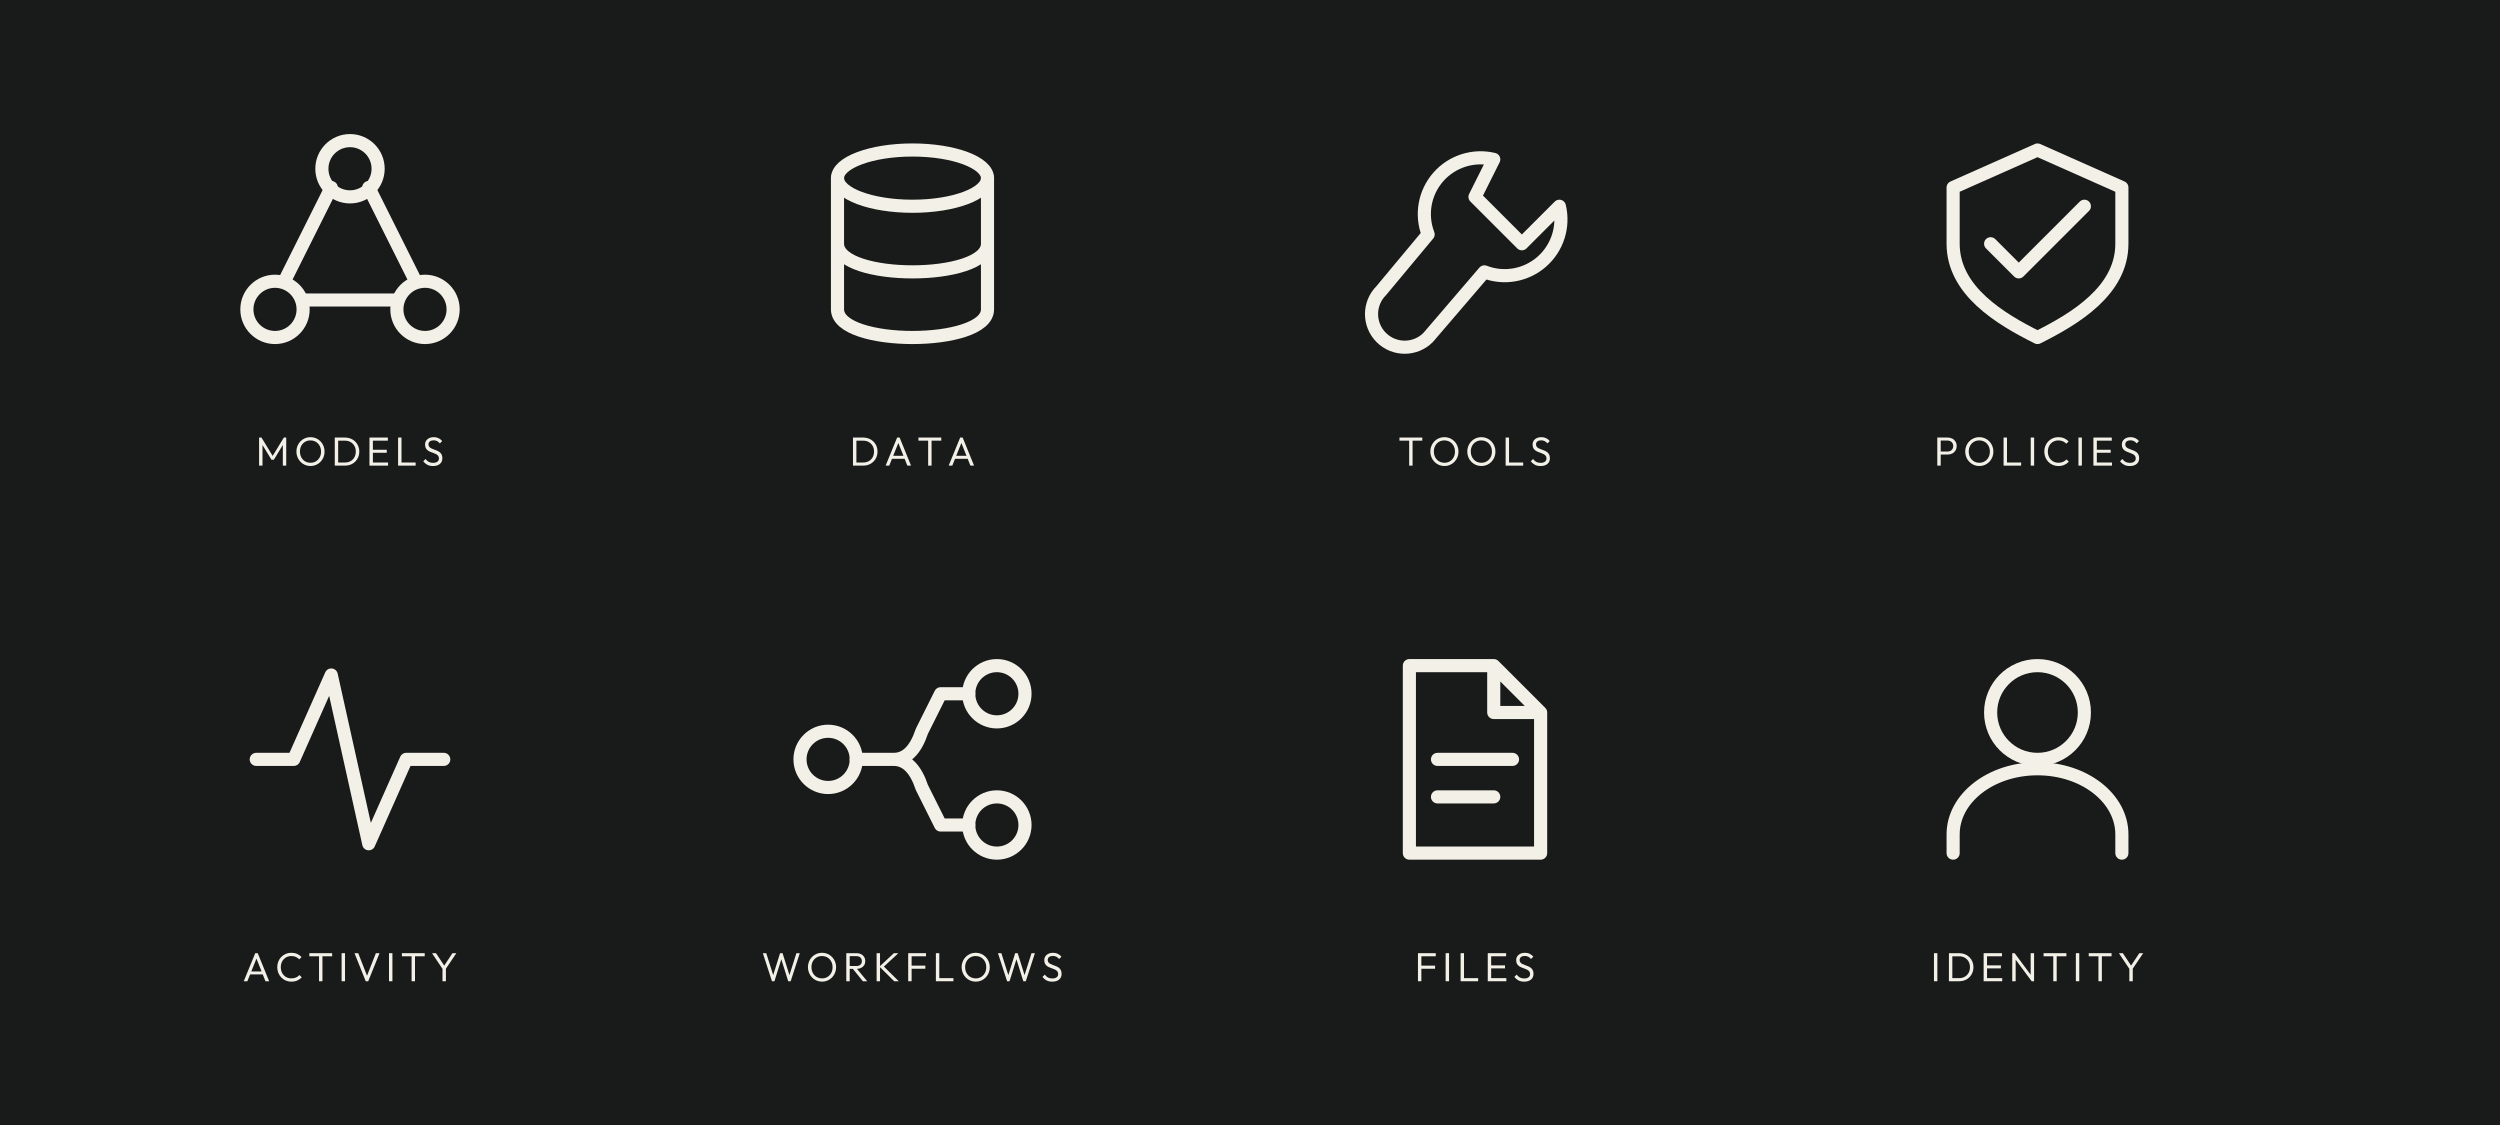
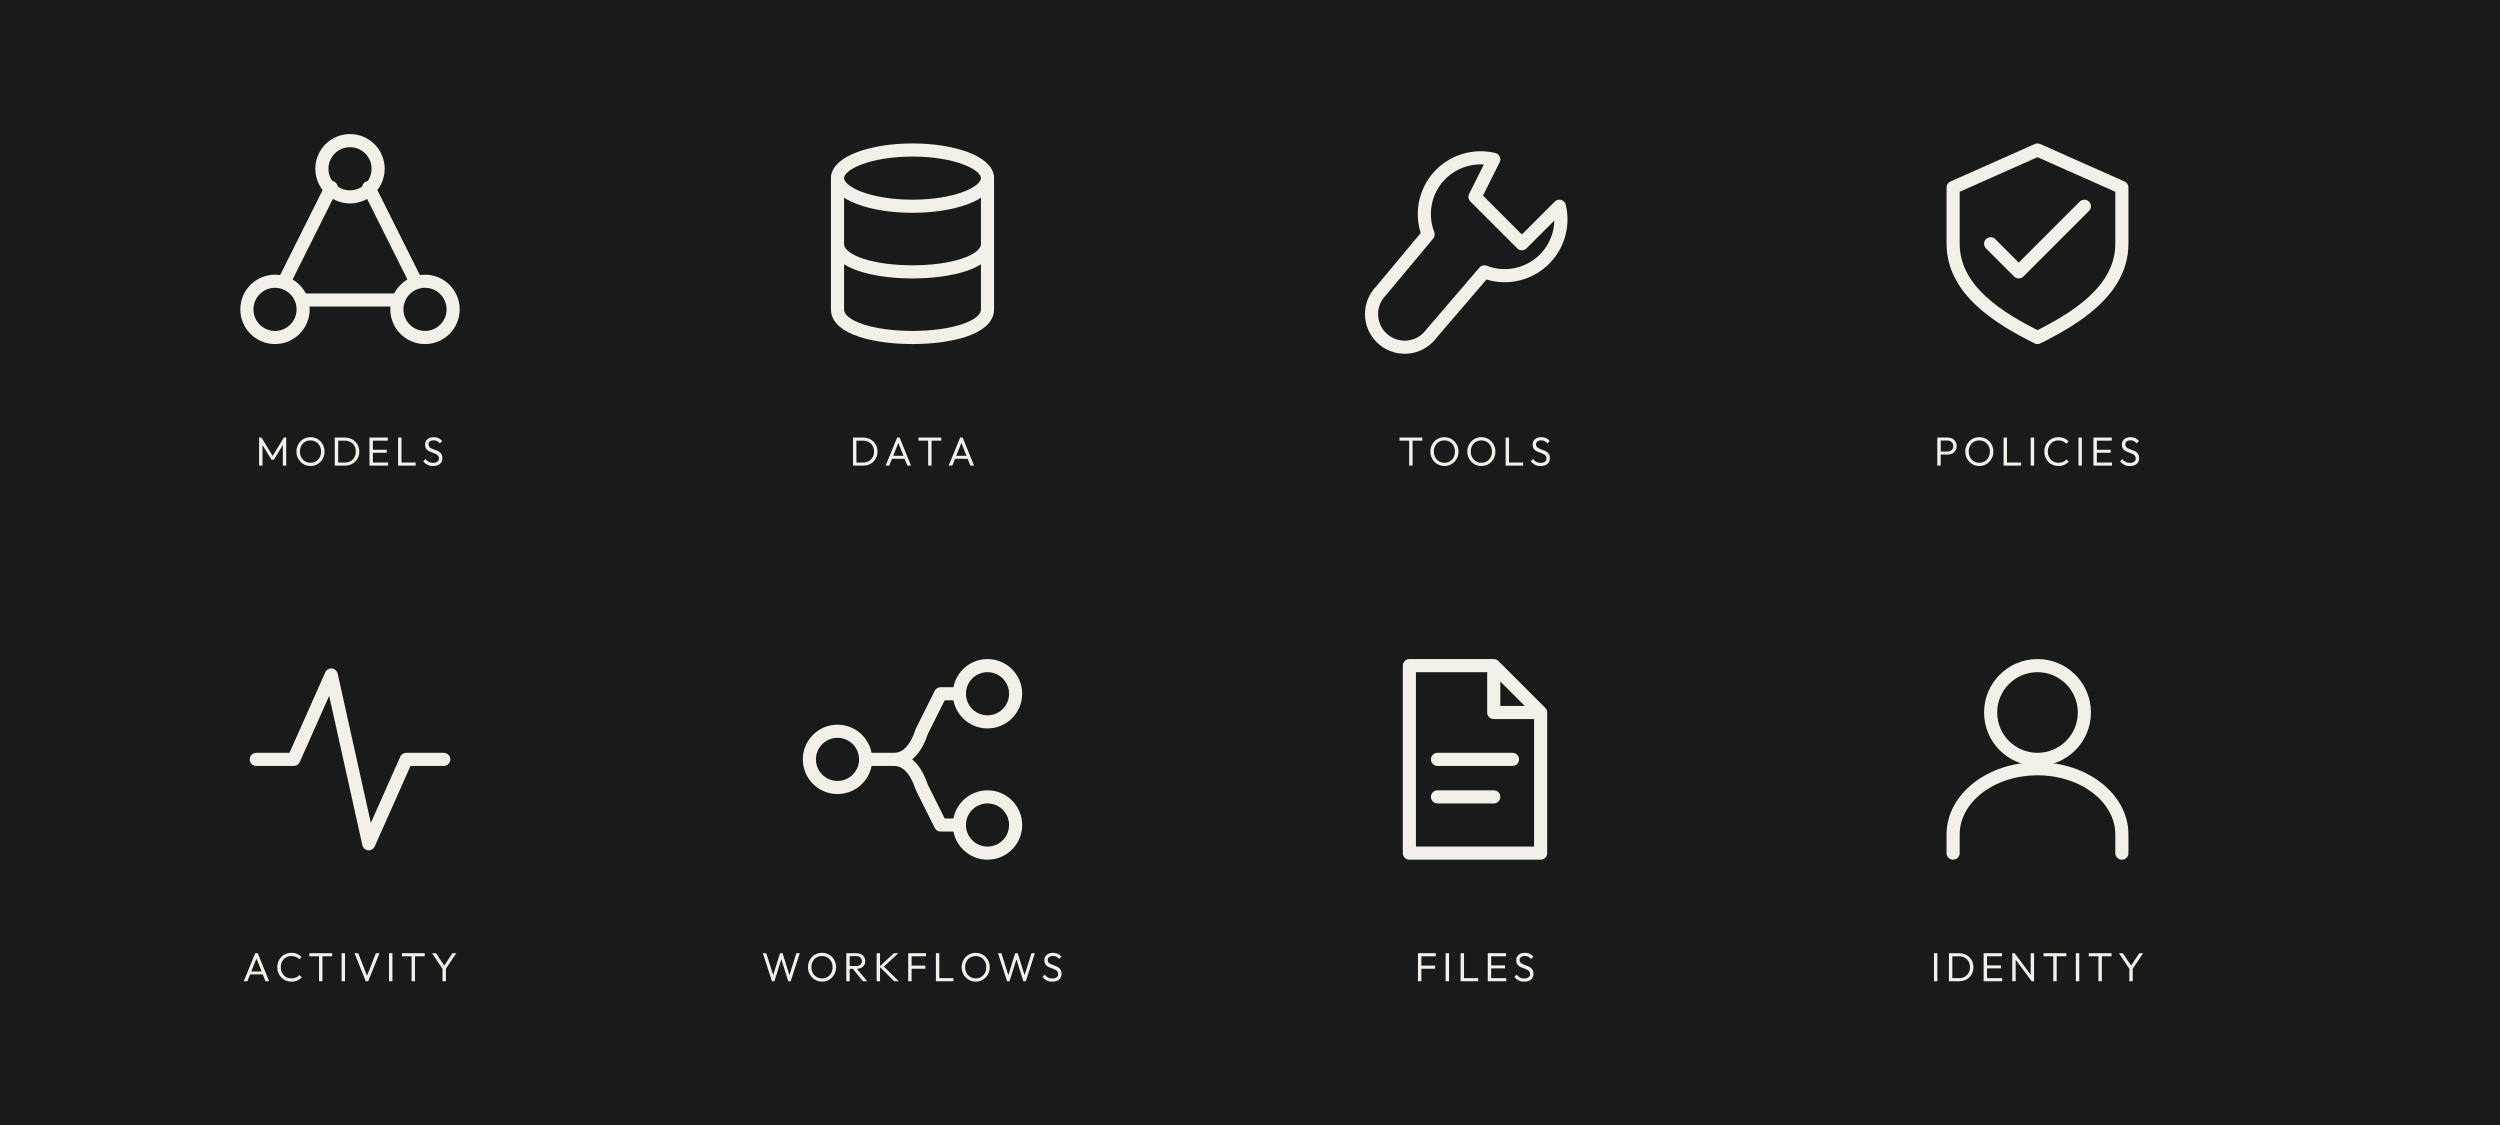
<svg xmlns="http://www.w3.org/2000/svg" width="800" height="360" viewBox="0 0 800 360" role="img" aria-labelledby="title">
  <rect width="800" height="360" fill="#191b1a" />
  <g color="#f3f0e7" transform="translate(76 42) scale(3)">
    <g fill="none" stroke="currentColor" stroke-width="1.4" stroke-linecap="round" stroke-linejoin="round">
      <path d="M10 6 5 16 M14 6 19 16 M7 18h10" />
      <circle cx="12" cy="4" r="3" />
      <circle cx="4" cy="19" r="3" />
      <circle cx="20" cy="19" r="3" />
    </g>
  </g>
  <g fill="#f3f0e7" aria-label="MODELS">
    <path transform="translate(81.808 149) scale(0.013 -0.013)" d="M84.62 0V691H143.62L439.12 205.62H398.38L693.88 691H752.88V0H669V544.5L688.25 539.38L448.25 145.38H389.25L149.25 539.38L168.5 544.5V0Z" />
    <path transform="translate(94.202 149) scale(0.013 -0.013)" d="M398 -10Q324.5 -10 261.19 17.44Q197.88 44.88 150.38 93.81Q102.88 142.75 76.31 207.5Q49.75 272.25 49.75 346.5Q49.75 421.12 76.12 485.38Q102.5 549.62 149.69 598.19Q196.88 646.75 259.69 673.88Q322.5 701 396 701Q469.5 701 532.5 673.88Q595.5 646.75 642.81 598.19Q690.12 549.62 716.69 484.88Q743.25 420.12 743.25 345.5Q743.25 271.25 716.88 206.5Q690.5 141.75 643.31 93.31Q596.12 44.88 533.5 17.44Q470.88 -10 398 -10ZM396 70.38Q472.25 70.38 530.81 106.12Q589.38 141.88 623.06 204.19Q656.75 266.5 656.75 346.5Q656.75 406 637.38 456Q618 506 583 543.06Q548 580.12 500.56 600.38Q453.12 620.62 396 620.62Q320.38 620.62 261.81 585.38Q203.25 550.12 169.75 488.31Q136.25 426.5 136.25 346.5Q136.25 287 155.62 236.19Q175 185.38 209.69 148.44Q244.38 111.5 292.12 90.94Q339.88 70.38 396 70.38Z" />
    <path transform="translate(106.024 149) scale(0.013 -0.013)" d="M138.12 0V76.88H336Q414.75 76.88 474.88 111.25Q535 145.62 568.69 206.38Q602.38 267.12 602.38 346.5Q602.38 424.88 568.38 485.31Q534.38 545.75 474.25 579.94Q414.12 614.12 336 614.12H139.62V691H337.88Q413.5 691 477.38 665.06Q541.25 639.12 588.81 592.56Q636.38 546 662.62 483.06Q688.88 420.12 688.88 345.5Q688.88 271.88 662.62 208.62Q636.38 145.38 589.31 98.62Q542.25 51.88 478.38 25.94Q414.5 0 339.88 0ZM84.62 0V691H168.5V0Z" />
    <path transform="translate(117.131 149) scale(0.013 -0.013)" d="M84.62 0V691H168.5V0ZM140.75 0V76.5H542.12V0ZM140.75 316.75V390.38H509.62V316.75ZM140.75 614.5V691H536.75V614.5Z" />
    <path transform="translate(126.288 149) scale(0.013 -0.013)" d="M84.62 0V691H168.5V0ZM140.75 0V76.5H516.5V0Z" />
    <path transform="translate(134.977 149) scale(0.013 -0.013)" d="M276.25 -10Q195.12 -10 137.12 20.19Q79.12 50.38 35 106.5L92.38 163.5Q126.25 115.88 171.12 92Q216 68.12 279.5 68.12Q343.5 68.12 382.69 96.62Q421.88 125.12 421.88 175.38Q421.88 215.25 403.31 240.44Q384.75 265.62 354.31 281.81Q323.88 298 287.44 310.62Q251 323.25 214.56 337.75Q178.12 352.25 147.69 374.06Q117.25 395.88 98.69 430.31Q80.12 464.75 80.12 518Q80.12 575.12 108 616Q135.88 656.88 184.12 678.94Q232.38 701 293.38 701Q360.88 701 414.06 674.75Q467.25 648.5 502 604.62L444.62 547.62Q413.12 585 376.5 603.94Q339.88 622.88 291.5 622.88Q233.5 622.88 198.94 596.62Q164.38 570.38 164.38 523.38Q164.38 486.5 182.94 463.62Q201.5 440.75 231.94 425.38Q262.38 410 298.81 397.44Q335.25 384.88 371.69 369.88Q408.12 354.88 438.56 331.94Q469 309 487.56 272.94Q506.12 236.88 506.12 182Q506.12 91.38 444.12 40.69Q382.12 -10 276.25 -10Z" />
  </g>
  <g color="#f3f0e7" transform="translate(256 42) scale(3)">
    <g fill="none" stroke="currentColor" stroke-width="1.4" stroke-linecap="round" stroke-linejoin="round">
      <ellipse cx="12" cy="5" rx="8" ry="3" />
      <path d="M4 5v14c0 4 16 4 16 0V5 M4 12c0 4 16 4 16 0" />
    </g>
  </g>
  <g fill="#f3f0e7" aria-label="DATA">
    <path transform="translate(271.856 149) scale(0.013 -0.013)" d="M138.12 0V76.88H336Q414.75 76.88 474.88 111.25Q535 145.62 568.69 206.38Q602.38 267.12 602.38 346.5Q602.38 424.88 568.38 485.31Q534.38 545.75 474.25 579.94Q414.12 614.12 336 614.12H139.62V691H337.88Q413.5 691 477.38 665.06Q541.25 639.12 588.81 592.56Q636.38 546 662.62 483.06Q688.88 420.12 688.88 345.5Q688.88 271.88 662.62 208.62Q636.38 145.38 589.31 98.62Q542.25 51.88 478.38 25.94Q414.5 0 339.88 0ZM84.62 0V691H168.5V0Z" />
    <path transform="translate(282.962 149) scale(0.013 -0.013)" d="M33.75 0 316.88 691H378.12L659.25 0H568.62L330.75 597.38H362.62L122.75 0ZM165.62 168V241.38H528.38V168Z" />
    <path transform="translate(293.471 149) scale(0.013 -0.013)" d="M272.25 0V671.38H356.12V0ZM33.38 614.5V691H595V614.5Z" />
    <path transform="translate(303.135 149) scale(0.013 -0.013)" d="M33.75 0 316.88 691H378.12L659.25 0H568.62L330.75 597.38H362.62L122.75 0ZM165.62 168V241.38H528.38V168Z" />
  </g>
  <g color="#f3f0e7" transform="translate(436 42) scale(3)">
    <g fill="none" stroke="currentColor" stroke-width="1.4" stroke-linecap="round" stroke-linejoin="round">
      <path d="M14 3a6 6 0 0 0-7 8L2 17a3 3 0 0 0 5 5l6-7a6 6 0 0 0 8-7l-4 4-5-5Z" />
    </g>
  </g>
  <g fill="#f3f0e7" aria-label="TOOLS">
    <path transform="translate(447.394 149) scale(0.013 -0.013)" d="M272.25 0V671.38H356.12V0ZM33.38 614.5V691H595V614.5Z" />
    <path transform="translate(457.058 149) scale(0.013 -0.013)" d="M398 -10Q324.5 -10 261.19 17.44Q197.88 44.88 150.38 93.81Q102.88 142.75 76.31 207.5Q49.75 272.25 49.75 346.5Q49.75 421.12 76.12 485.38Q102.5 549.62 149.69 598.19Q196.88 646.75 259.69 673.88Q322.5 701 396 701Q469.5 701 532.5 673.88Q595.5 646.75 642.81 598.19Q690.12 549.62 716.69 484.88Q743.25 420.12 743.25 345.5Q743.25 271.25 716.88 206.5Q690.5 141.75 643.31 93.31Q596.12 44.88 533.5 17.44Q470.88 -10 398 -10ZM396 70.38Q472.25 70.38 530.81 106.12Q589.38 141.88 623.06 204.19Q656.75 266.5 656.75 346.5Q656.75 406 637.38 456Q618 506 583 543.06Q548 580.12 500.56 600.38Q453.12 620.62 396 620.62Q320.38 620.62 261.81 585.38Q203.25 550.12 169.75 488.31Q136.25 426.5 136.25 346.5Q136.25 287 155.62 236.19Q175 185.38 209.69 148.44Q244.38 111.5 292.12 90.94Q339.88 70.38 396 70.38Z" />
    <path transform="translate(468.880 149) scale(0.013 -0.013)" d="M398 -10Q324.5 -10 261.19 17.44Q197.88 44.88 150.38 93.81Q102.88 142.75 76.31 207.5Q49.75 272.25 49.75 346.5Q49.75 421.12 76.12 485.38Q102.5 549.62 149.69 598.19Q196.88 646.75 259.69 673.88Q322.5 701 396 701Q469.5 701 532.5 673.88Q595.5 646.75 642.81 598.19Q690.12 549.62 716.69 484.88Q743.25 420.12 743.25 345.5Q743.25 271.25 716.88 206.5Q690.5 141.75 643.31 93.31Q596.12 44.88 533.5 17.44Q470.88 -10 398 -10ZM396 70.38Q472.25 70.38 530.81 106.12Q589.38 141.88 623.06 204.19Q656.75 266.5 656.75 346.5Q656.75 406 637.38 456Q618 506 583 543.06Q548 580.12 500.56 600.38Q453.12 620.62 396 620.62Q320.38 620.62 261.81 585.38Q203.25 550.12 169.75 488.31Q136.25 426.5 136.25 346.5Q136.25 287 155.62 236.19Q175 185.38 209.69 148.44Q244.38 111.5 292.12 90.94Q339.88 70.38 396 70.38Z" />
    <path transform="translate(480.702 149) scale(0.013 -0.013)" d="M84.62 0V691H168.5V0ZM140.75 0V76.5H516.5V0Z" />
    <path transform="translate(489.391 149) scale(0.013 -0.013)" d="M276.25 -10Q195.12 -10 137.12 20.19Q79.12 50.38 35 106.5L92.38 163.5Q126.25 115.88 171.12 92Q216 68.12 279.5 68.12Q343.5 68.12 382.69 96.62Q421.88 125.12 421.88 175.38Q421.88 215.25 403.31 240.44Q384.75 265.62 354.31 281.81Q323.88 298 287.44 310.62Q251 323.25 214.56 337.75Q178.12 352.25 147.69 374.06Q117.25 395.88 98.69 430.31Q80.12 464.75 80.12 518Q80.12 575.12 108 616Q135.88 656.88 184.12 678.94Q232.38 701 293.38 701Q360.88 701 414.06 674.75Q467.25 648.5 502 604.62L444.62 547.62Q413.12 585 376.5 603.94Q339.88 622.88 291.5 622.88Q233.5 622.88 198.94 596.62Q164.38 570.38 164.38 523.38Q164.38 486.5 182.94 463.62Q201.5 440.75 231.94 425.38Q262.38 410 298.81 397.44Q335.25 384.88 371.69 369.88Q408.12 354.88 438.56 331.94Q469 309 487.56 272.94Q506.12 236.88 506.12 182Q506.12 91.38 444.12 40.69Q382.12 -10 276.25 -10Z" />
  </g>
  <g color="#f3f0e7" transform="translate(616 42) scale(3)">
    <g fill="none" stroke="currentColor" stroke-width="1.4" stroke-linecap="round" stroke-linejoin="round">
      <path d="M12 2 3 6v6c0 5 5 8 9 10 4-2 9-5 9-10V6Z M7 12l3 3 7-7" />
    </g>
  </g>
  <g fill="#f3f0e7" aria-label="POLICIES">
    <path transform="translate(618.832 149) scale(0.013 -0.013)" d="M140 273V346.38H335.62Q376.59 346.38 408.55 362.81Q440.5 379.25 458.94 409.67Q477.38 440.08 477.38 482Q477.38 523.92 458.94 554.33Q440.5 584.75 408.55 601.19Q376.59 617.62 335.62 617.62H140V691H341.25Q404.25 691 453.94 665.12Q503.62 639.25 532.62 592.43Q561.62 545.62 561.62 482.12Q561.62 418.62 532.62 371.69Q503.62 324.75 453.94 298.88Q404.25 273 341.25 273ZM84.62 0V691H168.5V0Z" />
    <path transform="translate(628.223 149) scale(0.013 -0.013)" d="M398 -10Q324.5 -10 261.19 17.44Q197.88 44.88 150.38 93.81Q102.88 142.75 76.31 207.5Q49.75 272.25 49.75 346.5Q49.75 421.12 76.12 485.38Q102.5 549.62 149.69 598.19Q196.88 646.75 259.69 673.88Q322.5 701 396 701Q469.5 701 532.5 673.88Q595.5 646.75 642.81 598.19Q690.12 549.62 716.69 484.88Q743.25 420.12 743.25 345.5Q743.25 271.25 716.88 206.5Q690.5 141.75 643.31 93.31Q596.12 44.88 533.5 17.44Q470.88 -10 398 -10ZM396 70.38Q472.25 70.38 530.81 106.12Q589.38 141.88 623.06 204.19Q656.75 266.5 656.75 346.5Q656.75 406 637.38 456Q618 506 583 543.06Q548 580.12 500.56 600.38Q453.12 620.62 396 620.62Q320.38 620.62 261.81 585.38Q203.25 550.12 169.75 488.31Q136.25 426.5 136.25 346.5Q136.25 287 155.62 236.19Q175 185.38 209.69 148.44Q244.38 111.5 292.12 90.94Q339.88 70.38 396 70.38Z" />
    <path transform="translate(640.045 149) scale(0.013 -0.013)" d="M84.62 0V691H168.5V0ZM140.75 0V76.5H516.5V0Z" />
    <path transform="translate(648.734 149) scale(0.013 -0.013)" d="M84.62 0V691H168.5V0Z" />
    <path transform="translate(653.523 149) scale(0.013 -0.013)" d="M398.12 -10Q323.62 -10 260.06 17.12Q196.5 44.25 149.25 93.19Q102 142.12 76.19 206.88Q50.38 271.62 50.38 345.88Q50.38 420.5 76 485.06Q101.62 549.62 148.69 597.88Q195.75 646.12 258.94 673.56Q322.12 701 396.25 701Q476.75 701 539.12 673Q601.5 645 648.75 596.25L591.38 538.88Q557 577.38 507.62 599Q458.25 620.62 396.25 620.62Q339.75 620.62 292.44 600.38Q245.12 580.12 210.06 543.06Q175 506 155.94 455.69Q136.88 405.38 136.88 345.88Q136.88 286.38 156.12 235.88Q175.38 185.38 210.25 148.12Q245.12 110.88 292.81 90.62Q340.5 70.38 397 70.38Q462.5 70.38 512.25 92.5Q562 114.62 596.38 153.12L653.75 95.75Q606.88 46.38 542.62 18.19Q478.38 -10 398.12 -10Z" />
    <path transform="translate(664.006 149) scale(0.013 -0.013)" d="M84.62 0V691H168.5V0Z" />
    <path transform="translate(668.795 149) scale(0.013 -0.013)" d="M84.62 0V691H168.5V0ZM140.75 0V76.5H542.12V0ZM140.75 316.75V390.38H509.62V316.75ZM140.75 614.5V691H536.75V614.5Z" />
    <path transform="translate(677.952 149) scale(0.013 -0.013)" d="M276.25 -10Q195.12 -10 137.12 20.19Q79.12 50.38 35 106.5L92.38 163.5Q126.25 115.88 171.12 92Q216 68.12 279.5 68.12Q343.5 68.12 382.69 96.62Q421.88 125.12 421.88 175.38Q421.88 215.25 403.31 240.44Q384.75 265.62 354.31 281.81Q323.88 298 287.44 310.62Q251 323.25 214.56 337.75Q178.12 352.25 147.69 374.06Q117.25 395.88 98.69 430.31Q80.12 464.75 80.12 518Q80.12 575.12 108 616Q135.88 656.88 184.12 678.94Q232.38 701 293.38 701Q360.88 701 414.06 674.75Q467.25 648.5 502 604.62L444.62 547.62Q413.12 585 376.5 603.94Q339.88 622.88 291.5 622.88Q233.5 622.88 198.94 596.62Q164.38 570.38 164.38 523.38Q164.38 486.5 182.94 463.62Q201.5 440.75 231.94 425.38Q262.38 410 298.81 397.44Q335.25 384.88 371.69 369.88Q408.12 354.88 438.56 331.94Q469 309 487.56 272.94Q506.12 236.88 506.12 182Q506.12 91.38 444.12 40.69Q382.12 -10 276.25 -10Z" />
  </g>
  <g color="#f3f0e7" transform="translate(76 207) scale(3)">
    <g fill="none" stroke="currentColor" stroke-width="1.4" stroke-linecap="round" stroke-linejoin="round">
      <path d="M2 12h4l4-9 4 18 4-9h4" />
    </g>
  </g>
  <g fill="#f3f0e7" aria-label="ACTIVITY">
    <path transform="translate(77.559 314) scale(0.013 -0.013)" d="M33.75 0 316.88 691H378.12L659.25 0H568.62L330.75 597.38H362.62L122.75 0ZM165.62 168V241.38H528.38V168Z" />
    <path transform="translate(88.068 314) scale(0.013 -0.013)" d="M398.12 -10Q323.62 -10 260.06 17.12Q196.5 44.25 149.25 93.19Q102 142.12 76.19 206.88Q50.38 271.62 50.38 345.88Q50.38 420.5 76 485.06Q101.62 549.62 148.69 597.88Q195.75 646.12 258.94 673.56Q322.12 701 396.25 701Q476.75 701 539.12 673Q601.5 645 648.75 596.25L591.38 538.88Q557 577.38 507.62 599Q458.25 620.62 396.25 620.62Q339.75 620.62 292.44 600.38Q245.12 580.12 210.06 543.06Q175 506 155.94 455.69Q136.88 405.38 136.88 345.88Q136.88 286.38 156.12 235.88Q175.38 185.38 210.25 148.12Q245.12 110.88 292.81 90.62Q340.5 70.38 397 70.38Q462.5 70.38 512.25 92.5Q562 114.62 596.38 153.12L653.75 95.75Q606.88 46.38 542.62 18.19Q478.38 -10 398.12 -10Z" />
    <path transform="translate(98.551 314) scale(0.013 -0.013)" d="M272.25 0V671.38H356.12V0ZM33.38 614.5V691H595V614.5Z" />
    <path transform="translate(108.215 314) scale(0.013 -0.013)" d="M84.62 0V691H168.5V0Z" />
    <path transform="translate(113.004 314) scale(0.013 -0.013)" d="M310 0 33.75 691H125L358 94H324.88L559.88 691H649.5L371.25 0Z" />
    <path transform="translate(123.383 314) scale(0.013 -0.013)" d="M84.62 0V691H168.5V0Z" />
    <path transform="translate(128.172 314) scale(0.013 -0.013)" d="M272.25 0V671.38H356.12V0ZM33.38 614.5V691H595V614.5Z" />
    <path transform="translate(137.835 314) scale(0.013 -0.013)" d="M304.75 283 31.75 691H129.5L353 353H310.5L535.12 691H630.5L355.5 283ZM289.5 0V340.38H373.38V0Z" />
  </g>
  <g color="#f3f0e7" transform="translate(256 207) scale(3)">
    <g fill="none" stroke="currentColor" stroke-width="1.4" stroke-linecap="round" stroke-linejoin="round">
-       <path d="M6 12h4q2 0 3-3l2-4h3 M10 12q2 0 3 3l2 4h3" />
-       <circle cx="3" cy="12" r="3" />
-       <circle cx="21" cy="5" r="3" />
-       <circle cx="21" cy="19" r="3" />
+       <path d="M7 12h3q2 0 3-3l2-4h2 M10 12q2 0 3 3l2 4h2" />
+       <circle cx="4" cy="12" r="3" />
+       <circle cx="20" cy="5" r="3" />
+       <circle cx="20" cy="19" r="3" />
    </g>
  </g>
  <g fill="#f3f0e7" aria-label="WORKFLOWS">
    <path transform="translate(243.653 314) scale(0.013 -0.013)" d="M259.75 0 35.38 691H118.75L302.25 111.88H277.88L458.88 691H520.5L701.88 111.88H677.12L861 691H944.38L720 0H659.5L477.88 577.75H501.5L320.25 0Z" />
    <path transform="translate(257.892 314) scale(0.013 -0.013)" d="M398 -10Q324.5 -10 261.19 17.44Q197.88 44.88 150.38 93.81Q102.88 142.75 76.31 207.5Q49.75 272.25 49.75 346.5Q49.75 421.12 76.12 485.38Q102.5 549.62 149.69 598.19Q196.88 646.75 259.69 673.88Q322.5 701 396 701Q469.5 701 532.5 673.88Q595.5 646.75 642.81 598.19Q690.12 549.62 716.69 484.88Q743.25 420.12 743.25 345.5Q743.25 271.25 716.88 206.5Q690.5 141.75 643.31 93.31Q596.12 44.88 533.5 17.44Q470.88 -10 398 -10ZM396 70.38Q472.25 70.38 530.81 106.12Q589.38 141.88 623.06 204.19Q656.75 266.5 656.75 346.5Q656.75 406 637.38 456Q618 506 583 543.06Q548 580.12 500.56 600.38Q453.12 620.62 396 620.62Q320.38 620.62 261.81 585.38Q203.25 550.12 169.75 488.31Q136.25 426.5 136.25 346.5Q136.25 287 155.62 236.19Q175 185.38 209.69 148.44Q244.38 111.5 292.12 90.94Q339.88 70.38 396 70.38Z" />
    <path transform="translate(269.714 314) scale(0.013 -0.013)" d="M140 304.88V375.12H333.88Q398.12 375.12 432.69 407.88Q467.25 440.62 467.25 496.38Q467.25 549.38 433 583.5Q398.75 617.62 334.5 617.62H140V691H335.75Q402.12 691 450.62 666Q499.12 641 525.31 597.38Q551.5 553.75 551.5 497.62Q551.5 439.62 525.31 396.31Q499.12 353 450.62 328.94Q402.12 304.88 335.75 304.88ZM84.62 0V691H168.5V0ZM492.62 0 237.88 314.5 317.88 341.12 599.38 0Z" />
    <path transform="translate(279.417 314) scale(0.013 -0.013)" d="M517.38 0 154.38 360.12 509.62 691H619.88L238.75 338.25V385.5L629.88 0ZM84.62 0V691H168.5V0Z" />
    <path transform="translate(289.523 314) scale(0.013 -0.013)" d="M84.62 0V691H168.5V0ZM140.75 307.88V384.38H506.12V307.88ZM140.75 614.5V691H523.12V614.5Z" />
    <path transform="translate(298.381 314) scale(0.013 -0.013)" d="M84.62 0V691H168.5V0ZM140.75 0V76.5H516.5V0Z" />
    <path transform="translate(307.070 314) scale(0.013 -0.013)" d="M398 -10Q324.5 -10 261.19 17.44Q197.88 44.88 150.38 93.81Q102.88 142.75 76.31 207.5Q49.75 272.25 49.75 346.5Q49.75 421.12 76.12 485.38Q102.5 549.62 149.69 598.19Q196.88 646.75 259.69 673.88Q322.5 701 396 701Q469.5 701 532.5 673.88Q595.5 646.75 642.81 598.19Q690.12 549.62 716.69 484.88Q743.25 420.12 743.25 345.5Q743.25 271.25 716.88 206.5Q690.5 141.75 643.31 93.31Q596.12 44.88 533.5 17.44Q470.88 -10 398 -10ZM396 70.38Q472.25 70.38 530.81 106.12Q589.38 141.88 623.06 204.19Q656.75 266.5 656.75 346.5Q656.75 406 637.38 456Q618 506 583 543.06Q548 580.12 500.56 600.38Q453.12 620.62 396 620.62Q320.38 620.62 261.81 585.38Q203.25 550.12 169.75 488.31Q136.25 426.5 136.25 346.5Q136.25 287 155.62 236.19Q175 185.38 209.69 148.44Q244.38 111.5 292.12 90.94Q339.88 70.38 396 70.38Z" />
    <path transform="translate(318.892 314) scale(0.013 -0.013)" d="M259.75 0 35.38 691H118.75L302.25 111.88H277.88L458.88 691H520.5L701.88 111.88H677.12L861 691H944.38L720 0H659.5L477.88 577.75H501.5L320.25 0Z" />
    <path transform="translate(333.132 314) scale(0.013 -0.013)" d="M276.25 -10Q195.12 -10 137.12 20.19Q79.12 50.38 35 106.5L92.38 163.5Q126.25 115.88 171.12 92Q216 68.12 279.5 68.12Q343.5 68.12 382.69 96.62Q421.88 125.12 421.88 175.38Q421.88 215.25 403.31 240.44Q384.75 265.62 354.31 281.81Q323.88 298 287.44 310.62Q251 323.25 214.56 337.75Q178.12 352.25 147.69 374.06Q117.25 395.88 98.69 430.31Q80.12 464.75 80.12 518Q80.12 575.12 108 616Q135.88 656.88 184.12 678.94Q232.38 701 293.38 701Q360.88 701 414.06 674.75Q467.25 648.5 502 604.62L444.62 547.62Q413.12 585 376.5 603.94Q339.88 622.88 291.5 622.88Q233.5 622.88 198.94 596.62Q164.38 570.38 164.38 523.38Q164.38 486.5 182.94 463.62Q201.5 440.75 231.94 425.38Q262.38 410 298.81 397.44Q335.25 384.88 371.69 369.88Q408.12 354.88 438.56 331.94Q469 309 487.56 272.94Q506.12 236.88 506.12 182Q506.12 91.38 444.12 40.69Q382.12 -10 276.25 -10Z" />
  </g>
  <g color="#f3f0e7" transform="translate(436 207) scale(3)">
    <g fill="none" stroke="currentColor" stroke-width="1.4" stroke-linecap="round" stroke-linejoin="round">
      <path d="M14 2H5v20h14V7Z M14 2v5h5 M8 12h8 M8 16h6" />
    </g>
  </g>
  <g fill="#f3f0e7" aria-label="FILES">
    <path transform="translate(452.646 314) scale(0.013 -0.013)" d="M84.62 0V691H168.5V0ZM140.75 307.88V384.38H506.12V307.88ZM140.75 614.5V691H523.12V614.5Z" />
    <path transform="translate(461.504 314) scale(0.013 -0.013)" d="M84.62 0V691H168.5V0Z" />
    <path transform="translate(466.293 314) scale(0.013 -0.013)" d="M84.62 0V691H168.5V0ZM140.75 0V76.5H516.5V0Z" />
    <path transform="translate(474.982 314) scale(0.013 -0.013)" d="M84.62 0V691H168.5V0ZM140.75 0V76.5H542.12V0ZM140.75 316.75V390.38H509.62V316.75ZM140.75 614.5V691H536.75V614.5Z" />
    <path transform="translate(484.139 314) scale(0.013 -0.013)" d="M276.25 -10Q195.12 -10 137.12 20.19Q79.12 50.38 35 106.5L92.38 163.5Q126.25 115.88 171.12 92Q216 68.12 279.5 68.12Q343.5 68.12 382.69 96.62Q421.88 125.12 421.88 175.38Q421.88 215.25 403.31 240.44Q384.75 265.62 354.31 281.81Q323.88 298 287.44 310.62Q251 323.25 214.56 337.75Q178.12 352.25 147.69 374.06Q117.25 395.88 98.69 430.31Q80.12 464.75 80.12 518Q80.12 575.12 108 616Q135.88 656.88 184.12 678.94Q232.38 701 293.38 701Q360.88 701 414.06 674.75Q467.25 648.5 502 604.62L444.62 547.62Q413.12 585 376.5 603.94Q339.88 622.88 291.5 622.88Q233.5 622.88 198.94 596.62Q164.38 570.38 164.38 523.38Q164.38 486.5 182.94 463.62Q201.5 440.75 231.94 425.38Q262.38 410 298.81 397.44Q335.25 384.88 371.69 369.88Q408.12 354.88 438.56 331.94Q469 309 487.56 272.94Q506.12 236.88 506.12 182Q506.12 91.38 444.12 40.69Q382.12 -10 276.25 -10Z" />
  </g>
  <g color="#f3f0e7" transform="translate(616 207) scale(3)">
    <g fill="none" stroke="currentColor" stroke-width="1.4" stroke-linecap="round" stroke-linejoin="round">
      <circle cx="12" cy="7" r="5" />
      <path d="M3 22v-2a9 7 0 0 1 18 0v2" />
    </g>
  </g>
  <g fill="#f3f0e7" aria-label="IDENTITY">
    <path transform="translate(617.766 314) scale(0.013 -0.013)" d="M84.62 0V691H168.5V0Z" />
    <path transform="translate(622.555 314) scale(0.013 -0.013)" d="M138.12 0V76.88H336Q414.75 76.88 474.88 111.25Q535 145.62 568.69 206.38Q602.38 267.12 602.38 346.5Q602.38 424.88 568.38 485.31Q534.38 545.75 474.25 579.94Q414.12 614.12 336 614.12H139.62V691H337.88Q413.5 691 477.38 665.06Q541.25 639.12 588.81 592.56Q636.38 546 662.62 483.06Q688.88 420.12 688.88 345.5Q688.88 271.88 662.62 208.62Q636.38 145.38 589.31 98.62Q542.25 51.88 478.38 25.94Q414.5 0 339.88 0ZM84.62 0V691H168.5V0Z" />
    <path transform="translate(633.662 314) scale(0.013 -0.013)" d="M84.62 0V691H168.5V0ZM140.75 0V76.5H542.12V0ZM140.75 316.75V390.38H509.62V316.75ZM140.75 614.5V691H536.75V614.5Z" />
    <path transform="translate(642.819 314) scale(0.013 -0.013)" d="M84.62 0V691H143.62L168.5 592.75V0ZM562.88 0 132.25 579.25 143.62 691 574.25 111.75ZM562.88 0 538 92.62V691H621.88V0Z" />
    <path transform="translate(653.510 314) scale(0.013 -0.013)" d="M272.25 0V671.38H356.12V0ZM33.38 614.5V691H595V614.5Z" />
    <path transform="translate(663.174 314) scale(0.013 -0.013)" d="M84.62 0V691H168.5V0Z" />
    <path transform="translate(667.963 314) scale(0.013 -0.013)" d="M272.25 0V671.38H356.12V0ZM33.38 614.5V691H595V614.5Z" />
    <path transform="translate(677.627 314) scale(0.013 -0.013)" d="M304.75 283 31.75 691H129.5L353 353H310.5L535.12 691H630.5L355.5 283ZM289.5 0V340.38H373.38V0Z" />
  </g>
</svg>
